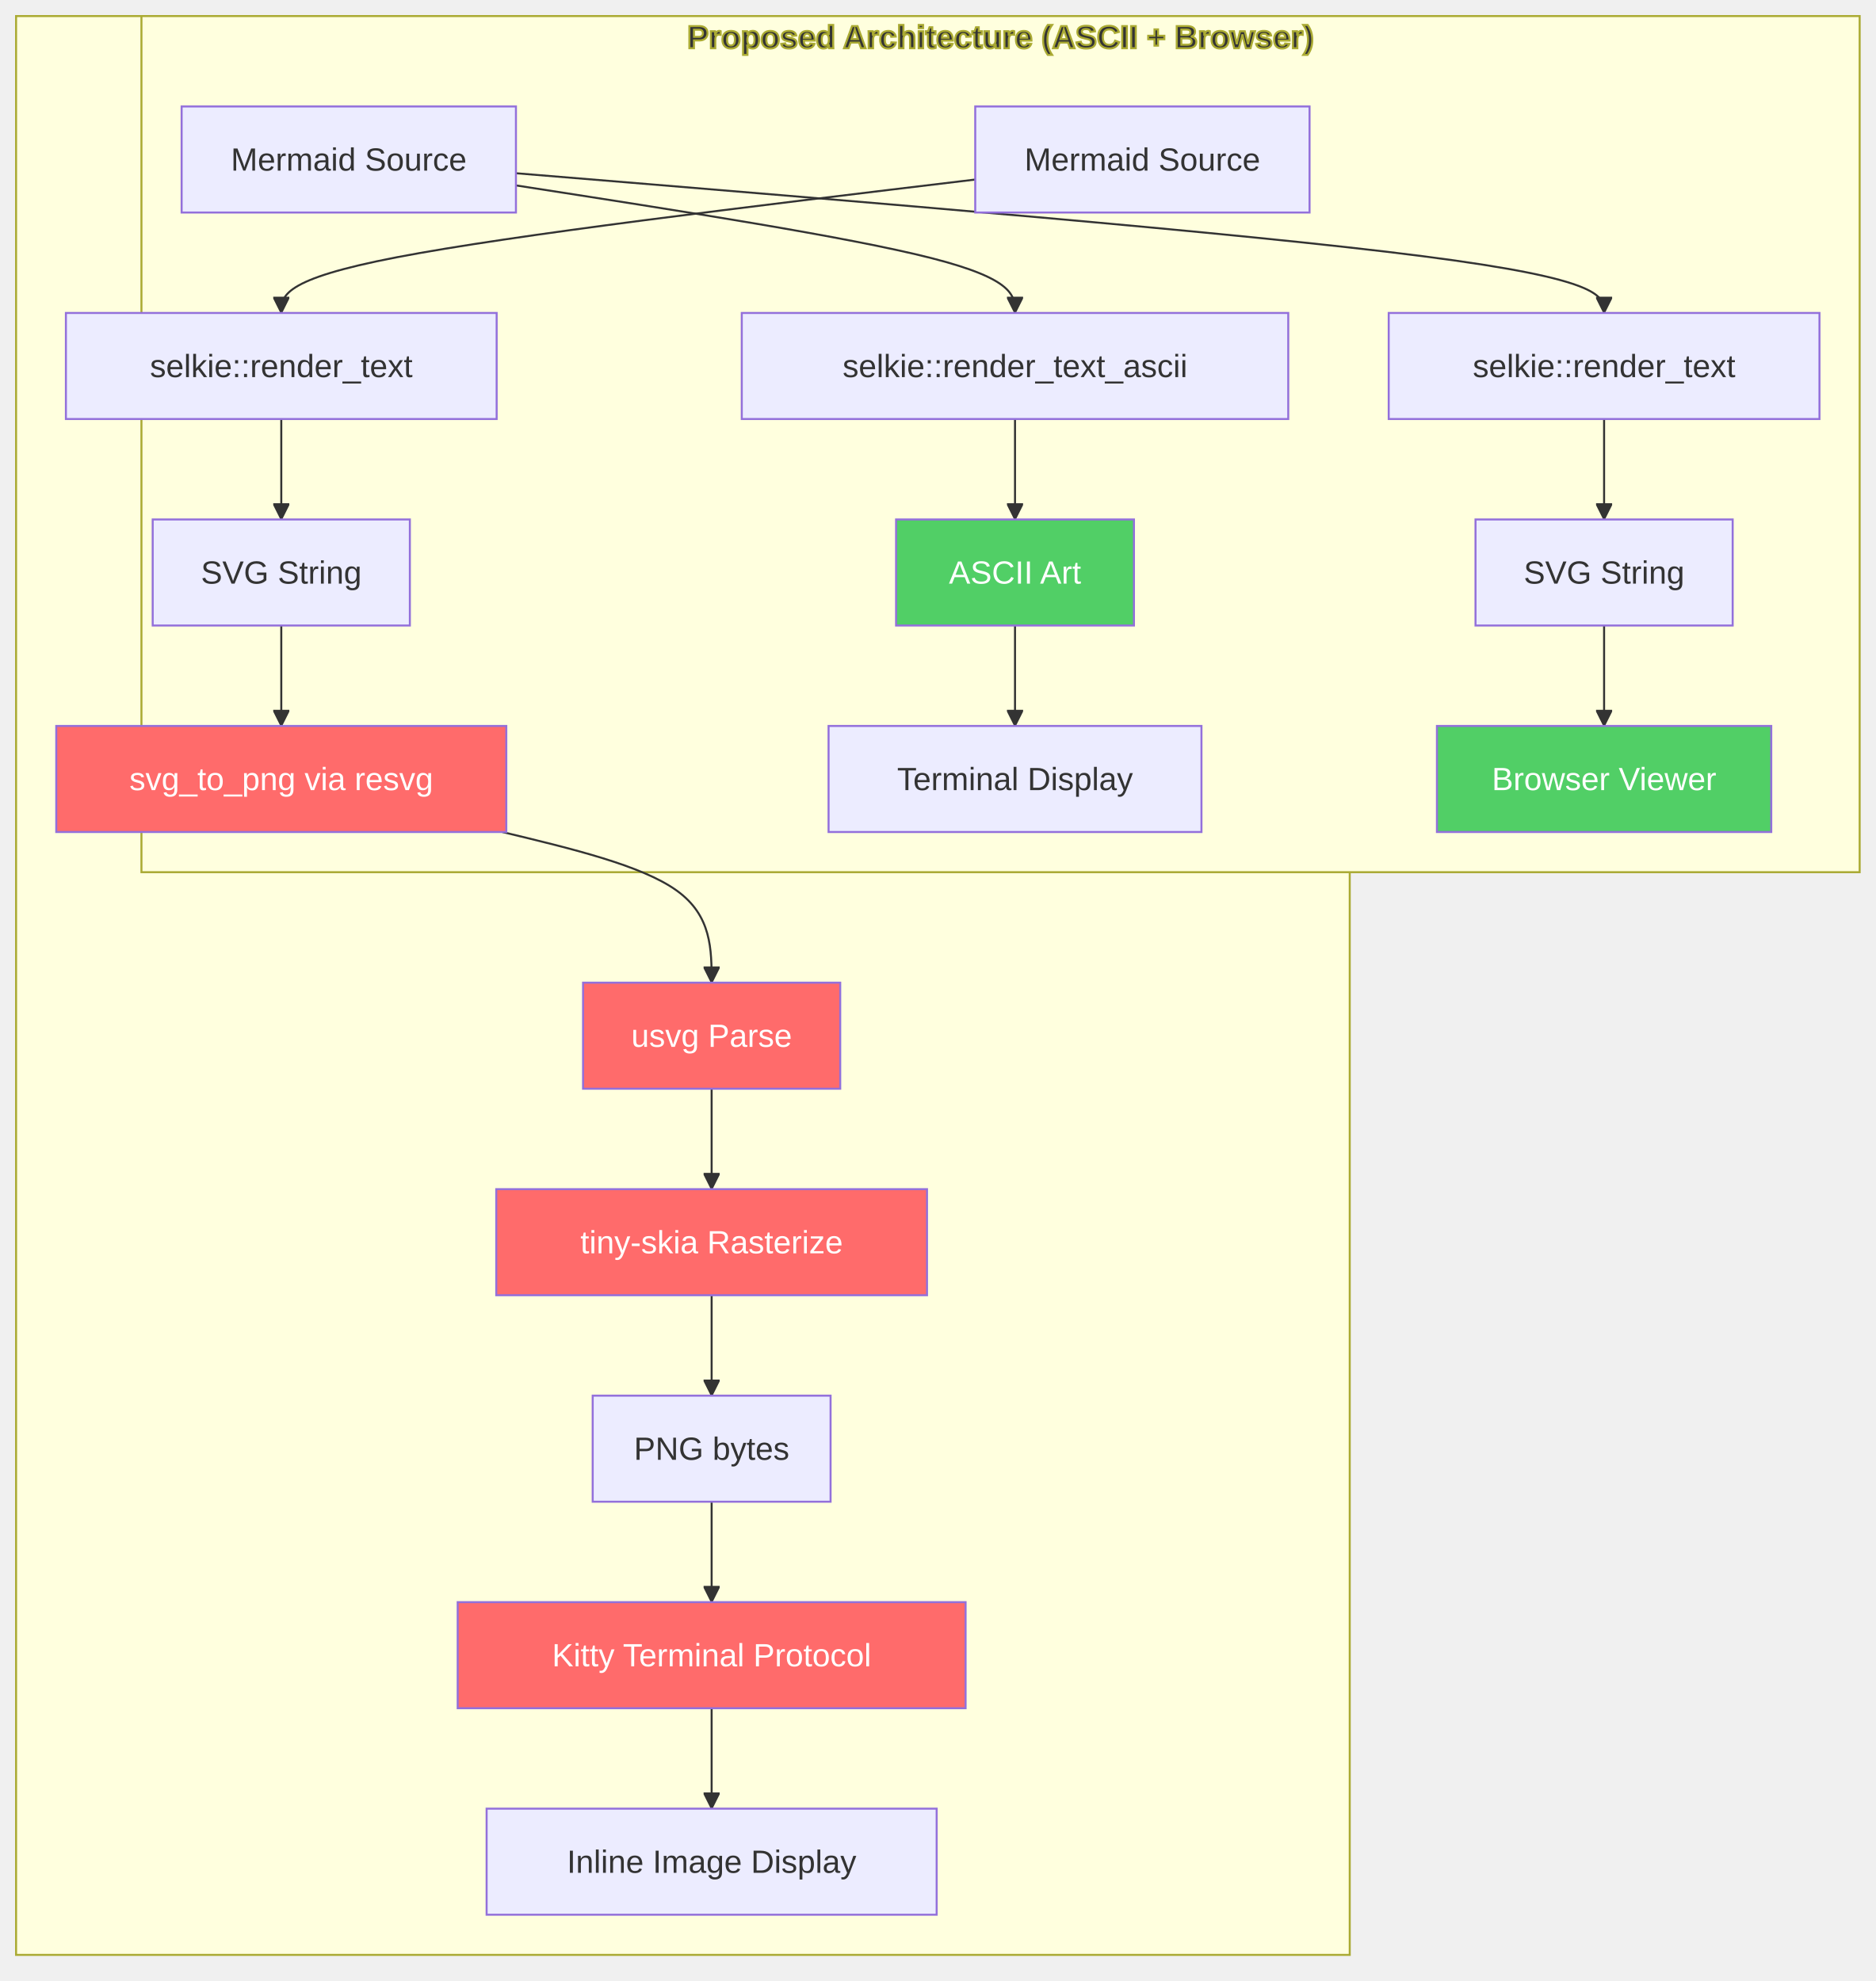
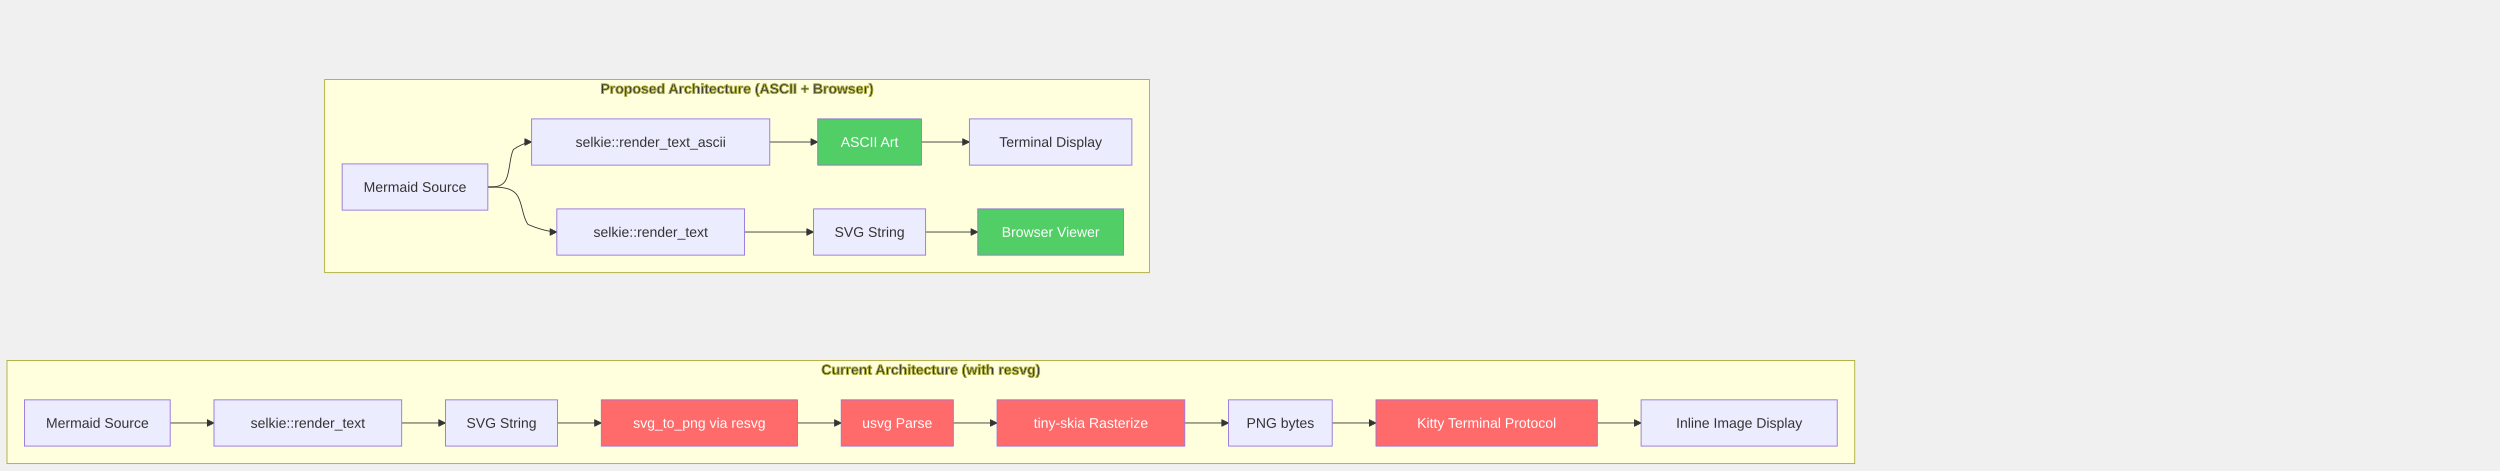
- <svg xmlns="http://www.w3.org/2000/svg" width="933.6" height="986.2" viewBox="-28 -28 933.6 986.2" class="mermaid">
+ <svg xmlns="http://www.w3.org/2000/svg" width="2855.4" height="537.5" viewBox="-737 -8 2855.4 537.5" class="mermaid">
  <style>

.mermaid {
  font-family: trebuchet ms, verdana, arial, sans-serif;
  font-size: 16px;
}

.node rect,
.node polygon,
.node circle,
.node ellipse,
.node path {
  fill: #ECECFF;
  stroke: #9370DB;
  stroke-width: 1px;
}

.node line {
  stroke: #9370DB;
  stroke-width: 1px;
}

.node .label {
  fill: #333333;
}

.node text {
  fill: #333333;
  font-family: trebuchet ms, verdana, arial, sans-serif;
  font-size: 16px;
}

.edge-path {
  fill: none;
  stroke: #333333;
  stroke-width: 1px;
}

.edge-label {
  fill: #333333;
  font-family: trebuchet ms, verdana, arial, sans-serif;
}

.edge-label-bg {
  fill: rgba(232, 232, 232, 0.8);
}

.subgraph {
  fill: #ffffde;
  stroke: #aaaa33;
  stroke-width: 1px;
}

.subgraph-title {
  fill: #333333;
  font-weight: bold;
}

.cluster rect {
  fill: #ffffde;
  stroke: #aaaa33;
  stroke-width: 1px;
  rx: 5px;
  ry: 5px;
}

.cluster-label {
  fill: #333333;
  font-family: trebuchet ms, verdana, arial, sans-serif;
  font-size: 16px;
  font-weight: bold;
}

marker path {
  fill: #333333;
  stroke: #333333;
}

  </style>
  <defs>
    <marker id="arrow_point" viewBox="0 0 10 10" refX="10" refY="5" markerWidth="8" markerHeight="8" orient="auto" markerUnits="userSpaceOnUse">
      <path d="M 0 0 L 10 5 L 0 10 z" />
    </marker>
    <marker id="arrow_point_start" viewBox="0 0 10 10" refX="4.5" refY="5" markerWidth="8" markerHeight="8" orient="auto" markerUnits="userSpaceOnUse">
      <path d="M 0 5 L 10 10 L 10 0 z" />
    </marker>
    <marker id="arrow_cross" viewBox="0 0 11 11" refX="12" refY="5.2" markerWidth="11" markerHeight="11" orient="auto" markerUnits="userSpaceOnUse">
-       <path d="M 1 1 L 10 10 M 10 1 L 1 10" fill="none" stroke-width="2" />
+       <path d="M 1 1 L 10 10 M 10 1 L 1 10" stroke-width="2" fill="none" />
    </marker>
    <marker id="arrow_cross_start" viewBox="0 0 11 11" refX="-1" refY="5.2" markerWidth="11" markerHeight="11" orient="auto" markerUnits="userSpaceOnUse">
      <path d="M 1 1 L 10 10 M 10 1 L 1 10" fill="none" stroke-width="2" />
    </marker>
    <marker id="arrow_circle" viewBox="0 0 10 10" refX="11" refY="5" markerWidth="11" markerHeight="11" orient="auto" markerUnits="userSpaceOnUse">
      <circle cx="5" cy="5" r="5" />
    </marker>
    <marker id="arrow_circle_start" viewBox="0 0 10 10" refX="-1" refY="5" markerWidth="11" markerHeight="11" orient="auto" markerUnits="userSpaceOnUse">
      <circle cx="5" cy="5" r="5" />
    </marker>
  </defs>
  <g class="root">
    <g class="clusters">
      <g class="subgraph" id="subgraph-Current Architecture (with resvg)">
-         <rect x="-20" y="-20" width="663.8" height="965.2" class="cluster" />
-         <text x="311.9" y="-4" class="cluster-label" text-anchor="middle">Current Architecture (with resvg)</text>
+         <rect x="-729" y="403.7" width="2110.4" height="117.8" class="cluster" />
+         <text x="326.2" y="419.7" class="cluster-label" text-anchor="middle">Current Architecture (with resvg)</text>
      </g>
      <g class="subgraph" id="subgraph-Proposed Architecture (ASCII + Browser)">
-         <rect x="42.4" y="-20" width="855.2" height="426.2" class="cluster" />
-         <text x="470" y="-4" class="cluster-label" text-anchor="middle">Proposed Architecture (ASCII + Browser)</text>
+         <rect x="-366.2" y="82.8" width="942" height="220.6" class="cluster" />
+         <text x="104.8" y="98.8" class="cluster-label" text-anchor="middle">Proposed Architecture (ASCII + Browser)</text>
      </g>
    </g>
    <g class="edgePaths">
      <g class="edge" id="edge-L-A1-B1-0">
-         <path d="M 457.40 61.38 C 342.27 75.19, 227.13 88.99, 169.57 100.06 C 112.00 111.13, 112.00 119.47, 112.00 127.80" class="edge-path" stroke-width="1" marker-end="url(#arrow_point)" fill="none" />
+         <path d="M -542.6 475.1 L -492.6 475.1" class="edge-path" fill="none" marker-end="url(#arrow_point)" stroke-width="1" />
      </g>
      <g class="edge" id="edge-L-B1-C1-0">
-         <path d="M 112.00 180.60 C 112.00 188.93, 112.00 197.27, 112.00 205.60 C 112.00 213.93, 112.00 222.27, 112.00 230.60" class="edge-path" fill="none" stroke-width="1" marker-end="url(#arrow_point)" />
+         <path d="M -278.2 475.1 L -228.2 475.1" class="edge-path" fill="none" marker-end="url(#arrow_point)" stroke-width="1" />
      </g>
      <g class="edge" id="edge-L-C1-D1-0">
-         <path d="M 112.00 283.40 C 112.00 291.73, 112.00 300.07, 112.00 308.40 C 112.00 316.73, 112.00 325.07, 112.00 333.40" class="edge-path" stroke-width="1" fill="none" marker-end="url(#arrow_point)" />
+         <path d="M -100.2 475.1 L -50.2 475.1" class="edge-path" marker-end="url(#arrow_point)" stroke-width="1" fill="none" />
      </g>
      <g class="edge" id="edge-L-D1-E1-0">
-         <path d="M 222.02 386.20 C 256.74 394.53, 291.47 402.87, 308.84 415.37 C 326.20 427.87, 326.20 444.53, 326.20 461.20" class="edge-path" marker-end="url(#arrow_point)" fill="none" stroke-width="1" />
+         <path d="M 173.8 475.1 L 223.8 475.1" class="edge-path" stroke-width="1" fill="none" marker-end="url(#arrow_point)" />
      </g>
      <g class="edge" id="edge-L-E1-F1-0">
-         <path d="M 326.20 514.00 C 326.20 522.33, 326.20 530.67, 326.20 539.00 C 326.20 547.33, 326.20 555.67, 326.20 564.00" class="edge-path" marker-end="url(#arrow_point)" fill="none" stroke-width="1" />
+         <path d="M 351.8 475.1 L 401.8 475.1" class="edge-path" marker-end="url(#arrow_point)" fill="none" stroke-width="1" />
      </g>
      <g class="edge" id="edge-L-F1-G1-0">
-         <path d="M 326.20 616.80 C 326.20 625.13, 326.20 633.47, 326.20 641.80 C 326.20 650.13, 326.20 658.47, 326.20 666.80" class="edge-path" stroke-width="1" marker-end="url(#arrow_point)" fill="none" />
+         <path d="M 616.2 475.1 L 666.2 475.1" class="edge-path" fill="none" stroke-width="1" marker-end="url(#arrow_point)" />
      </g>
      <g class="edge" id="edge-L-G1-H1-0">
-         <path d="M 326.20 719.60 C 326.20 727.93, 326.20 736.27, 326.20 744.60 C 326.20 752.93, 326.20 761.27, 326.20 769.60" class="edge-path" fill="none" marker-end="url(#arrow_point)" stroke-width="1" />
+         <path d="M 784.6 475.1 L 834.6 475.1" class="edge-path" fill="none" stroke-width="1" marker-end="url(#arrow_point)" />
      </g>
      <g class="edge" id="edge-L-H1-I1-0">
-         <path d="M 326.20 822.40 C 326.20 830.73, 326.20 839.07, 326.20 847.40 C 326.20 855.73, 326.20 864.07, 326.20 872.40" class="edge-path" stroke-width="1" fill="none" marker-end="url(#arrow_point)" />
+         <path d="M 1087.4 475.1 L 1137.4 475.1" class="edge-path" marker-end="url(#arrow_point)" fill="none" stroke-width="1" />
      </g>
      <g class="edge" id="edge-L-A2-B2-0">
-         <path d="M 228.80 64.30 C 311.60 77.13, 394.40 89.97, 435.80 100.55 C 477.20 111.13, 477.20 119.47, 477.20 127.80" class="edge-path" fill="none" stroke-width="1" marker-end="url(#arrow_point)" />
+         <path d="M -179.80 205.60 C -171.47 205.60, -163.13 205.60, -158.97 197.03 C -154.80 188.47, -154.80 171.33, -150.63 162.77 C -138.13 154.20, -129.80 154.20, -129.80 154.20" class="edge-path" stroke-width="1" fill="none" marker-end="url(#arrow_point)" />
      </g>
      <g class="edge" id="edge-L-B2-C2-0">
-         <path d="M 477.20 180.60 C 477.20 188.93, 477.20 197.27, 477.20 205.60 C 477.20 213.93, 477.20 222.27, 477.20 230.60" class="edge-path" fill="none" marker-end="url(#arrow_point)" stroke-width="1" />
+         <path d="M 142.2 154.2 L 197 154.2" class="edge-path" stroke-width="1" marker-end="url(#arrow_point)" fill="none" />
      </g>
      <g class="edge" id="edge-L-C2-D2-0">
-         <path d="M 477.20 283.40 C 477.20 291.73, 477.20 300.07, 477.20 308.40 C 477.20 316.73, 477.20 325.07, 477.20 333.40" class="edge-path" stroke-width="1" marker-end="url(#arrow_point)" fill="none" />
+         <path d="M 315.4 154.2 L 370.2 154.2" class="edge-path" stroke-width="1" marker-end="url(#arrow_point)" fill="none" />
      </g>
      <g class="edge" id="edge-L-A2-E2-0">
-         <path d="M 228.80 58.24 C 409.33 73.10, 589.87 87.95, 680.13 99.54 C 770.40 111.13, 770.40 119.47, 770.40 127.80" class="edge-path" stroke-width="1" fill="none" marker-end="url(#arrow_point)" />
+         <path d="M -179.80 205.60 C -166.67 205.60, -153.53 205.60, -146.97 214.17 C -140.40 222.73, -140.40 239.87, -133.83 248.43 C -114.13 257.00, -101.00 257.00, -101.00 257.00" class="edge-path" marker-end="url(#arrow_point)" fill="none" stroke-width="1" />
      </g>
      <g class="edge" id="edge-L-E2-F2-0">
-         <path d="M 770.40 180.60 C 770.40 188.93, 770.40 197.27, 770.40 205.60 C 770.40 213.93, 770.40 222.27, 770.40 230.60" class="edge-path" marker-end="url(#arrow_point)" stroke-width="1" fill="none" />
+         <path d="M 113.4 257 L 192.2 257" class="edge-path" stroke-width="1" fill="none" marker-end="url(#arrow_point)" />
      </g>
      <g class="edge" id="edge-L-F2-G2-0">
-         <path d="M 770.40 283.40 C 770.40 291.73, 770.40 300.07, 770.40 308.40 C 770.40 316.73, 770.40 325.07, 770.40 333.40" class="edge-path" fill="none" stroke-width="1" marker-end="url(#arrow_point)" />
+         <path d="M 320.2 257 L 379.8 257" class="edge-path" marker-end="url(#arrow_point)" stroke-width="1" fill="none" />
      </g>
    </g>
    <g class="edgeLabels">

    </g>
    <g class="nodes">
      <g class="node" id="node-A1">
-         <rect x="457.4" y="25" width="166.4" height="52.8" />
-         <text x="540.6" y="51.4" class="label" text-anchor="middle" dominant-baseline="central">Mermaid Source</text>
+         <rect x="-709" y="448.7" width="166.4" height="52.8" />
+         <text x="-625.8" y="475.1" class="label" text-anchor="middle" dominant-baseline="central">Mermaid Source</text>
      </g>
      <g class="node" id="node-A2">
-         <rect x="62.4" y="25" width="166.4" height="52.8" />
-         <text x="145.6" y="51.4" class="label" text-anchor="middle" dominant-baseline="central">Mermaid Source</text>
+         <rect x="-346.2" y="179.2" width="166.4" height="52.8" />
+         <text x="-263" y="205.6" class="label" dominant-baseline="central" text-anchor="middle">Mermaid Source</text>
      </g>
      <g class="node" id="node-B1">
-         <rect x="4.8" y="127.8" width="214.4" height="52.8" />
-         <text x="112" y="154.2" class="label" dominant-baseline="central" text-anchor="middle">selkie::render_text</text>
+         <rect x="-492.6" y="448.7" width="214.4" height="52.8" />
+         <text x="-385.4" y="475.1" class="label" text-anchor="middle" dominant-baseline="central">selkie::render_text</text>
      </g>
      <g class="node" id="node-B2">
-         <rect x="341.2" y="127.8" width="272" height="52.8" />
-         <text x="477.2" y="154.2" class="label" dominant-baseline="central" text-anchor="middle">selkie::render_text_ascii</text>
+         <rect x="-129.8" y="127.8" width="272" height="52.8" />
+         <text x="6.2" y="154.2" class="label" dominant-baseline="central" text-anchor="middle">selkie::render_text_ascii</text>
      </g>
      <g class="node" id="node-C1">
-         <rect x="48" y="230.6" width="128" height="52.8" />
-         <text x="112" y="257" class="label" dominant-baseline="central" text-anchor="middle">SVG String</text>
+         <rect x="-228.2" y="448.7" width="128" height="52.8" />
+         <text x="-164.2" y="475.1" class="label" dominant-baseline="central" text-anchor="middle">SVG String</text>
      </g>
      <g class="node" id="node-C2">
-         <rect x="418" y="230.6" width="118.4" height="52.8" style="fill:#51cf66 !important" />
-         <text x="477.2" y="257" class="label" style="fill: #ffffff" text-anchor="middle" dominant-baseline="central">ASCII Art</text>
+         <rect x="197" y="127.8" width="118.4" height="52.8" style="fill:#51cf66 !important" />
+         <text x="256.2" y="154.2" class="label" text-anchor="middle" style="fill: #ffffff" dominant-baseline="central">ASCII Art</text>
      </g>
      <g class="node" id="node-D1">
-         <rect x="0" y="333.4" width="224" height="52.8" style="fill:#ff6b6b !important" />
-         <text x="112" y="359.8" class="label" text-anchor="middle" dominant-baseline="central" style="fill: #ffffff">svg_to_png via resvg</text>
+         <rect x="-50.2" y="448.7" width="224" height="52.8" style="fill:#ff6b6b !important" />
+         <text x="61.8" y="475.1" class="label" text-anchor="middle" style="fill: #ffffff" dominant-baseline="central">svg_to_png via resvg</text>
      </g>
      <g class="node" id="node-D2">
-         <rect x="384.4" y="333.4" width="185.6" height="52.8" />
-         <text x="477.2" y="359.8" class="label" text-anchor="middle" dominant-baseline="central">Terminal Display</text>
+         <rect x="370.2" y="127.8" width="185.6" height="52.8" />
+         <text x="463" y="154.2" class="label" text-anchor="middle" dominant-baseline="central">Terminal Display</text>
      </g>
      <g class="node" id="node-E1">
-         <rect x="262.2" y="461.2" width="128" height="52.8" style="fill:#ff6b6b !important" />
-         <text x="326.2" y="487.6" class="label" style="fill: #ffffff" dominant-baseline="central" text-anchor="middle">usvg Parse</text>
+         <rect x="223.8" y="448.7" width="128" height="52.8" style="fill:#ff6b6b !important" />
+         <text x="287.8" y="475.1" class="label" style="fill: #ffffff" dominant-baseline="central" text-anchor="middle">usvg Parse</text>
      </g>
      <g class="node" id="node-E2">
-         <rect x="663.2" y="127.8" width="214.4" height="52.8" />
-         <text x="770.4" y="154.2" class="label" dominant-baseline="central" text-anchor="middle">selkie::render_text</text>
+         <rect x="-101" y="230.6" width="214.4" height="52.8" />
+         <text x="6.2" y="257" class="label" text-anchor="middle" dominant-baseline="central">selkie::render_text</text>
      </g>
      <g class="node" id="node-F1">
-         <rect x="219" y="564" width="214.4" height="52.8" style="fill:#ff6b6b !important" />
-         <text x="326.2" y="590.4" class="label" text-anchor="middle" dominant-baseline="central" style="fill: #ffffff">tiny-skia Rasterize</text>
+         <rect x="401.8" y="448.7" width="214.4" height="52.8" style="fill:#ff6b6b !important" />
+         <text x="509" y="475.1" class="label" text-anchor="middle" style="fill: #ffffff" dominant-baseline="central">tiny-skia Rasterize</text>
      </g>
      <g class="node" id="node-F2">
-         <rect x="706.4" y="230.6" width="128" height="52.8" />
-         <text x="770.4" y="257" class="label" dominant-baseline="central" text-anchor="middle">SVG String</text>
+         <rect x="192.2" y="230.6" width="128" height="52.8" />
+         <text x="256.2" y="257" class="label" dominant-baseline="central" text-anchor="middle">SVG String</text>
      </g>
      <g class="node" id="node-G1">
-         <rect x="267" y="666.8" width="118.4" height="52.8" />
-         <text x="326.2" y="693.2" class="label" dominant-baseline="central" text-anchor="middle">PNG bytes</text>
+         <rect x="666.2" y="448.7" width="118.4" height="52.8" />
+         <text x="725.4" y="475.1" class="label" dominant-baseline="central" text-anchor="middle">PNG bytes</text>
      </g>
      <g class="node" id="node-G2">
-         <rect x="687.2" y="333.4" width="166.4" height="52.8" style="fill:#51cf66 !important" />
-         <text x="770.4" y="359.8" class="label" text-anchor="middle" style="fill: #ffffff" dominant-baseline="central">Browser Viewer</text>
+         <rect x="379.8" y="230.6" width="166.4" height="52.8" style="fill:#51cf66 !important" />
+         <text x="463" y="257" class="label" text-anchor="middle" dominant-baseline="central" style="fill: #ffffff">Browser Viewer</text>
      </g>
      <g class="node" id="node-H1">
-         <rect x="199.8" y="769.6" width="252.8" height="52.8" style="fill:#ff6b6b !important" />
-         <text x="326.2" y="796" class="label" style="fill: #ffffff" text-anchor="middle" dominant-baseline="central">Kitty Terminal Protocol</text>
+         <rect x="834.6" y="448.7" width="252.8" height="52.8" style="fill:#ff6b6b !important" />
+         <text x="961" y="475.1" class="label" dominant-baseline="central" style="fill: #ffffff" text-anchor="middle">Kitty Terminal Protocol</text>
      </g>
      <g class="node" id="node-I1">
-         <rect x="214.2" y="872.4" width="224" height="52.8" />
-         <text x="326.2" y="898.8" class="label" text-anchor="middle" dominant-baseline="central">Inline Image Display</text>
+         <rect x="1137.4" y="448.7" width="224" height="52.8" />
+         <text x="1249.4" y="475.1" class="label" text-anchor="middle" dominant-baseline="central">Inline Image Display</text>
      </g>
    </g>
  </g>
</svg>
